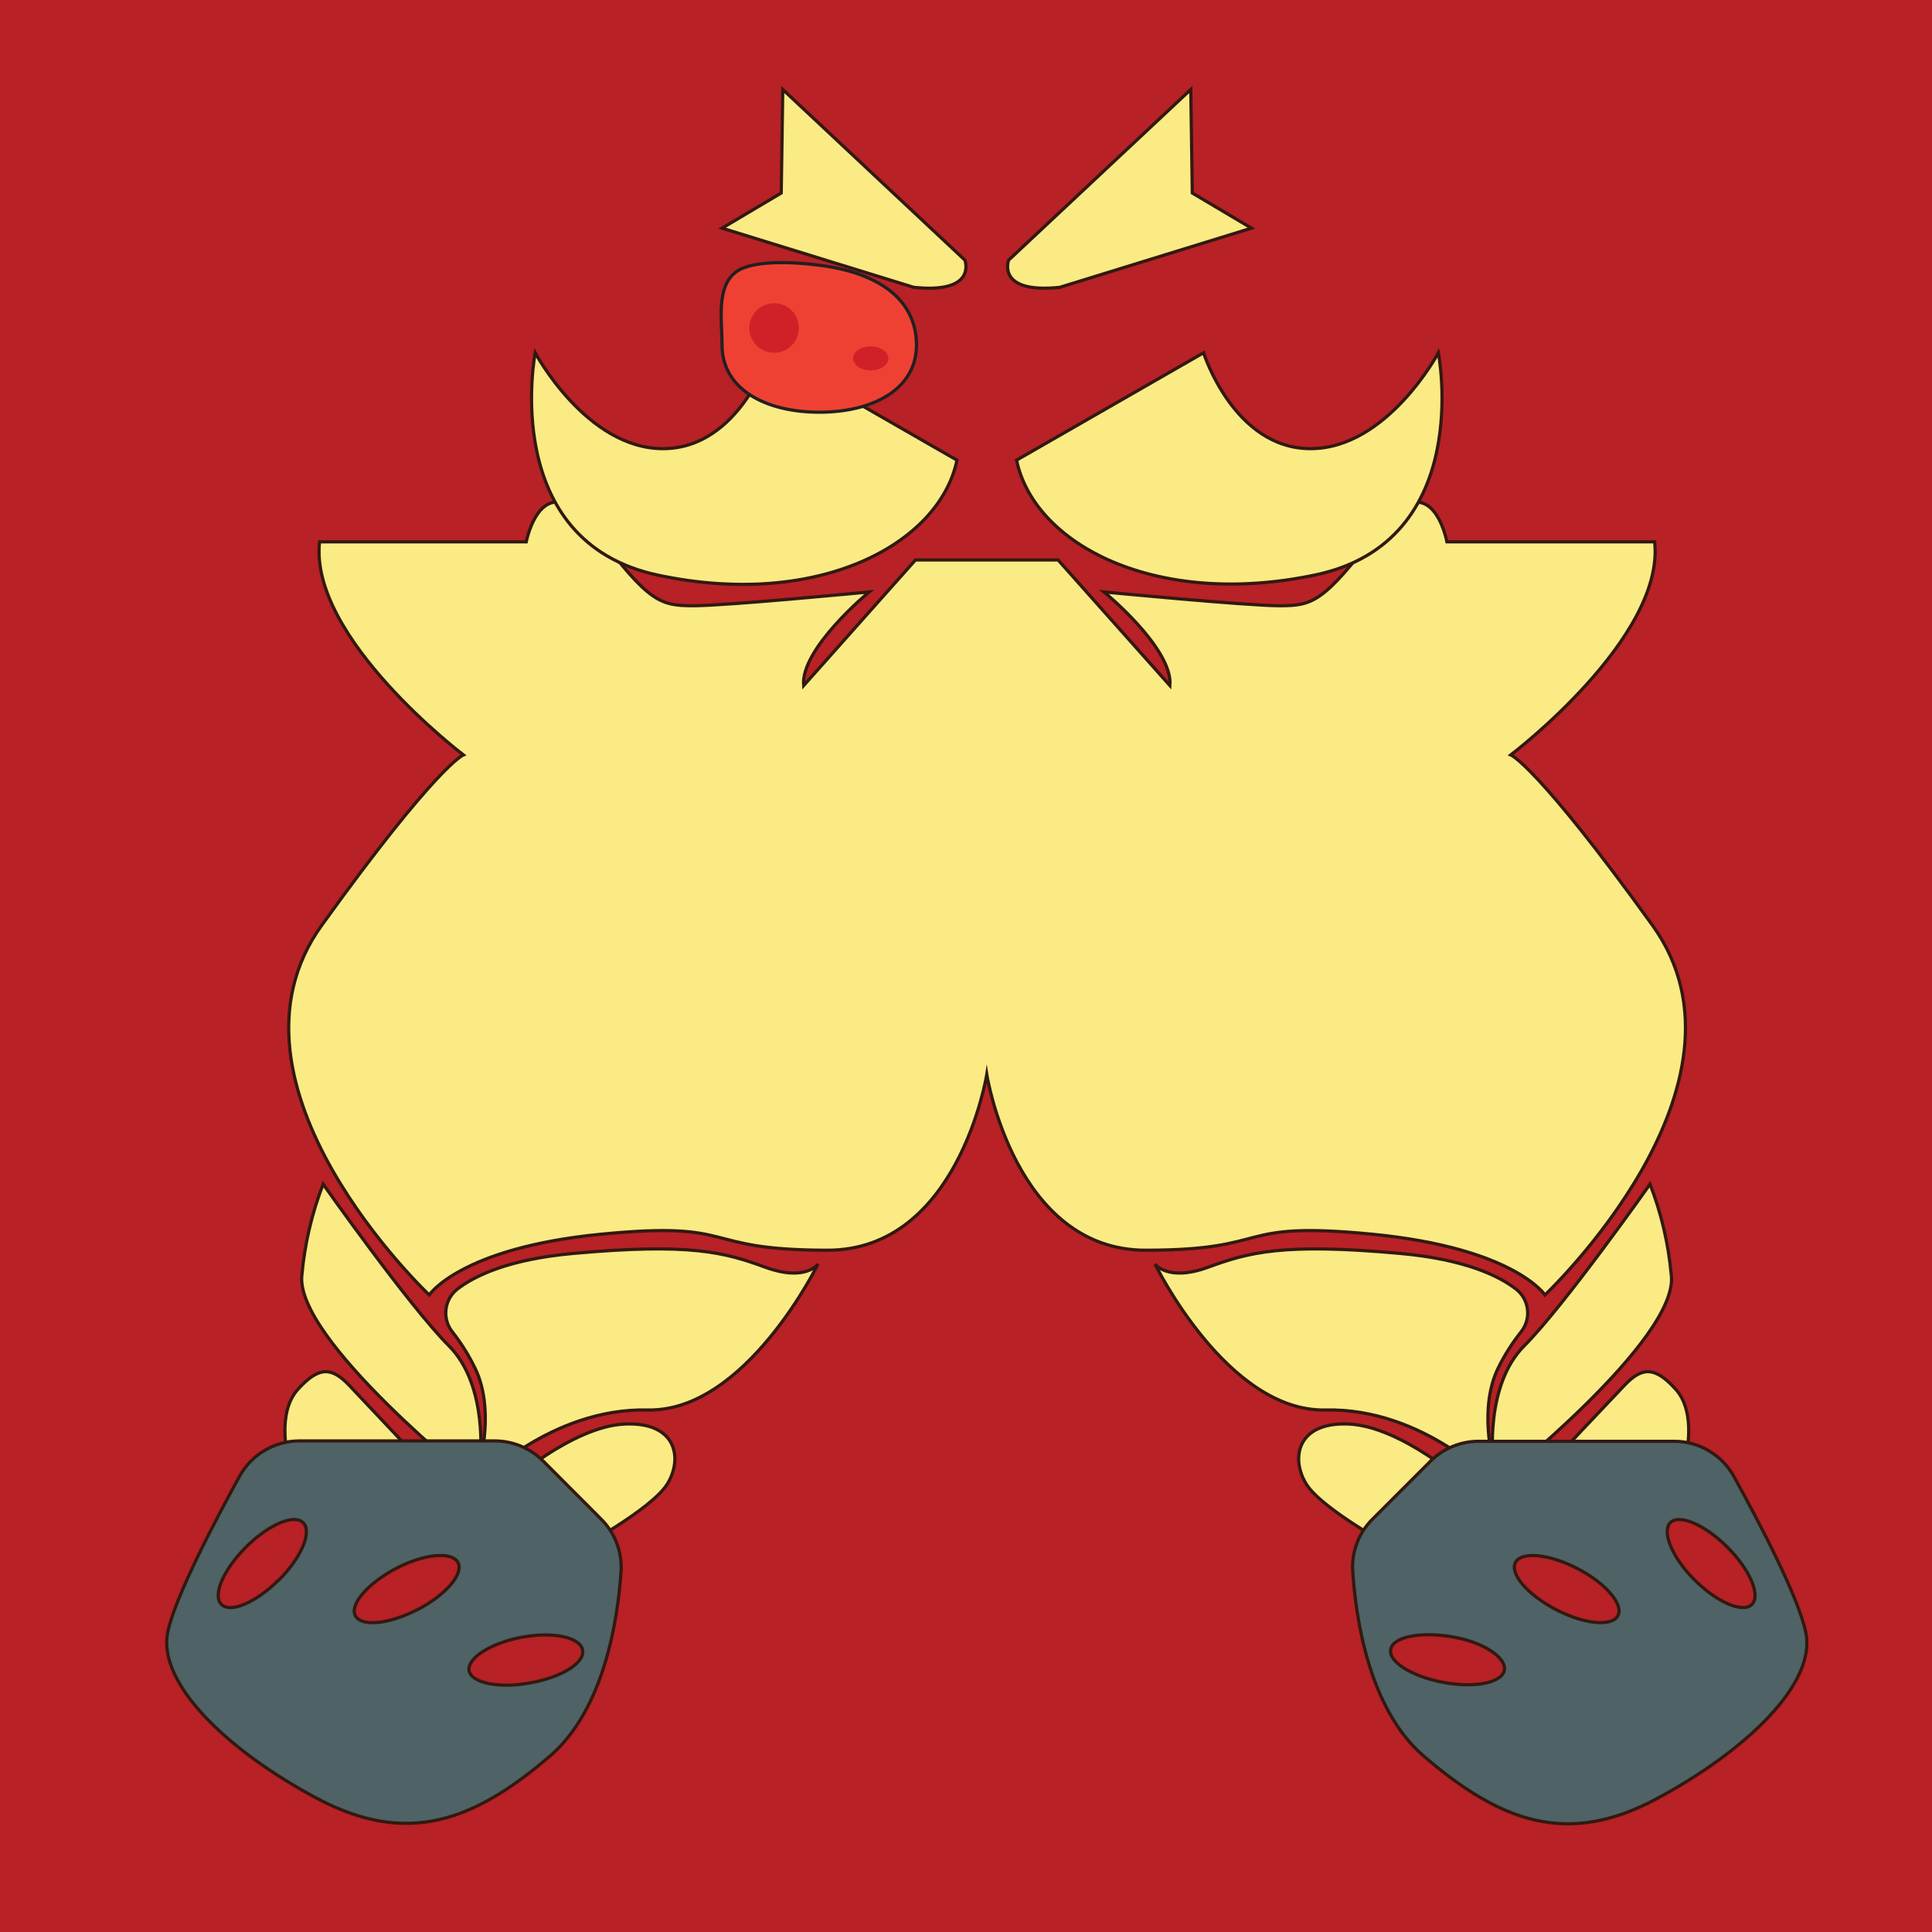
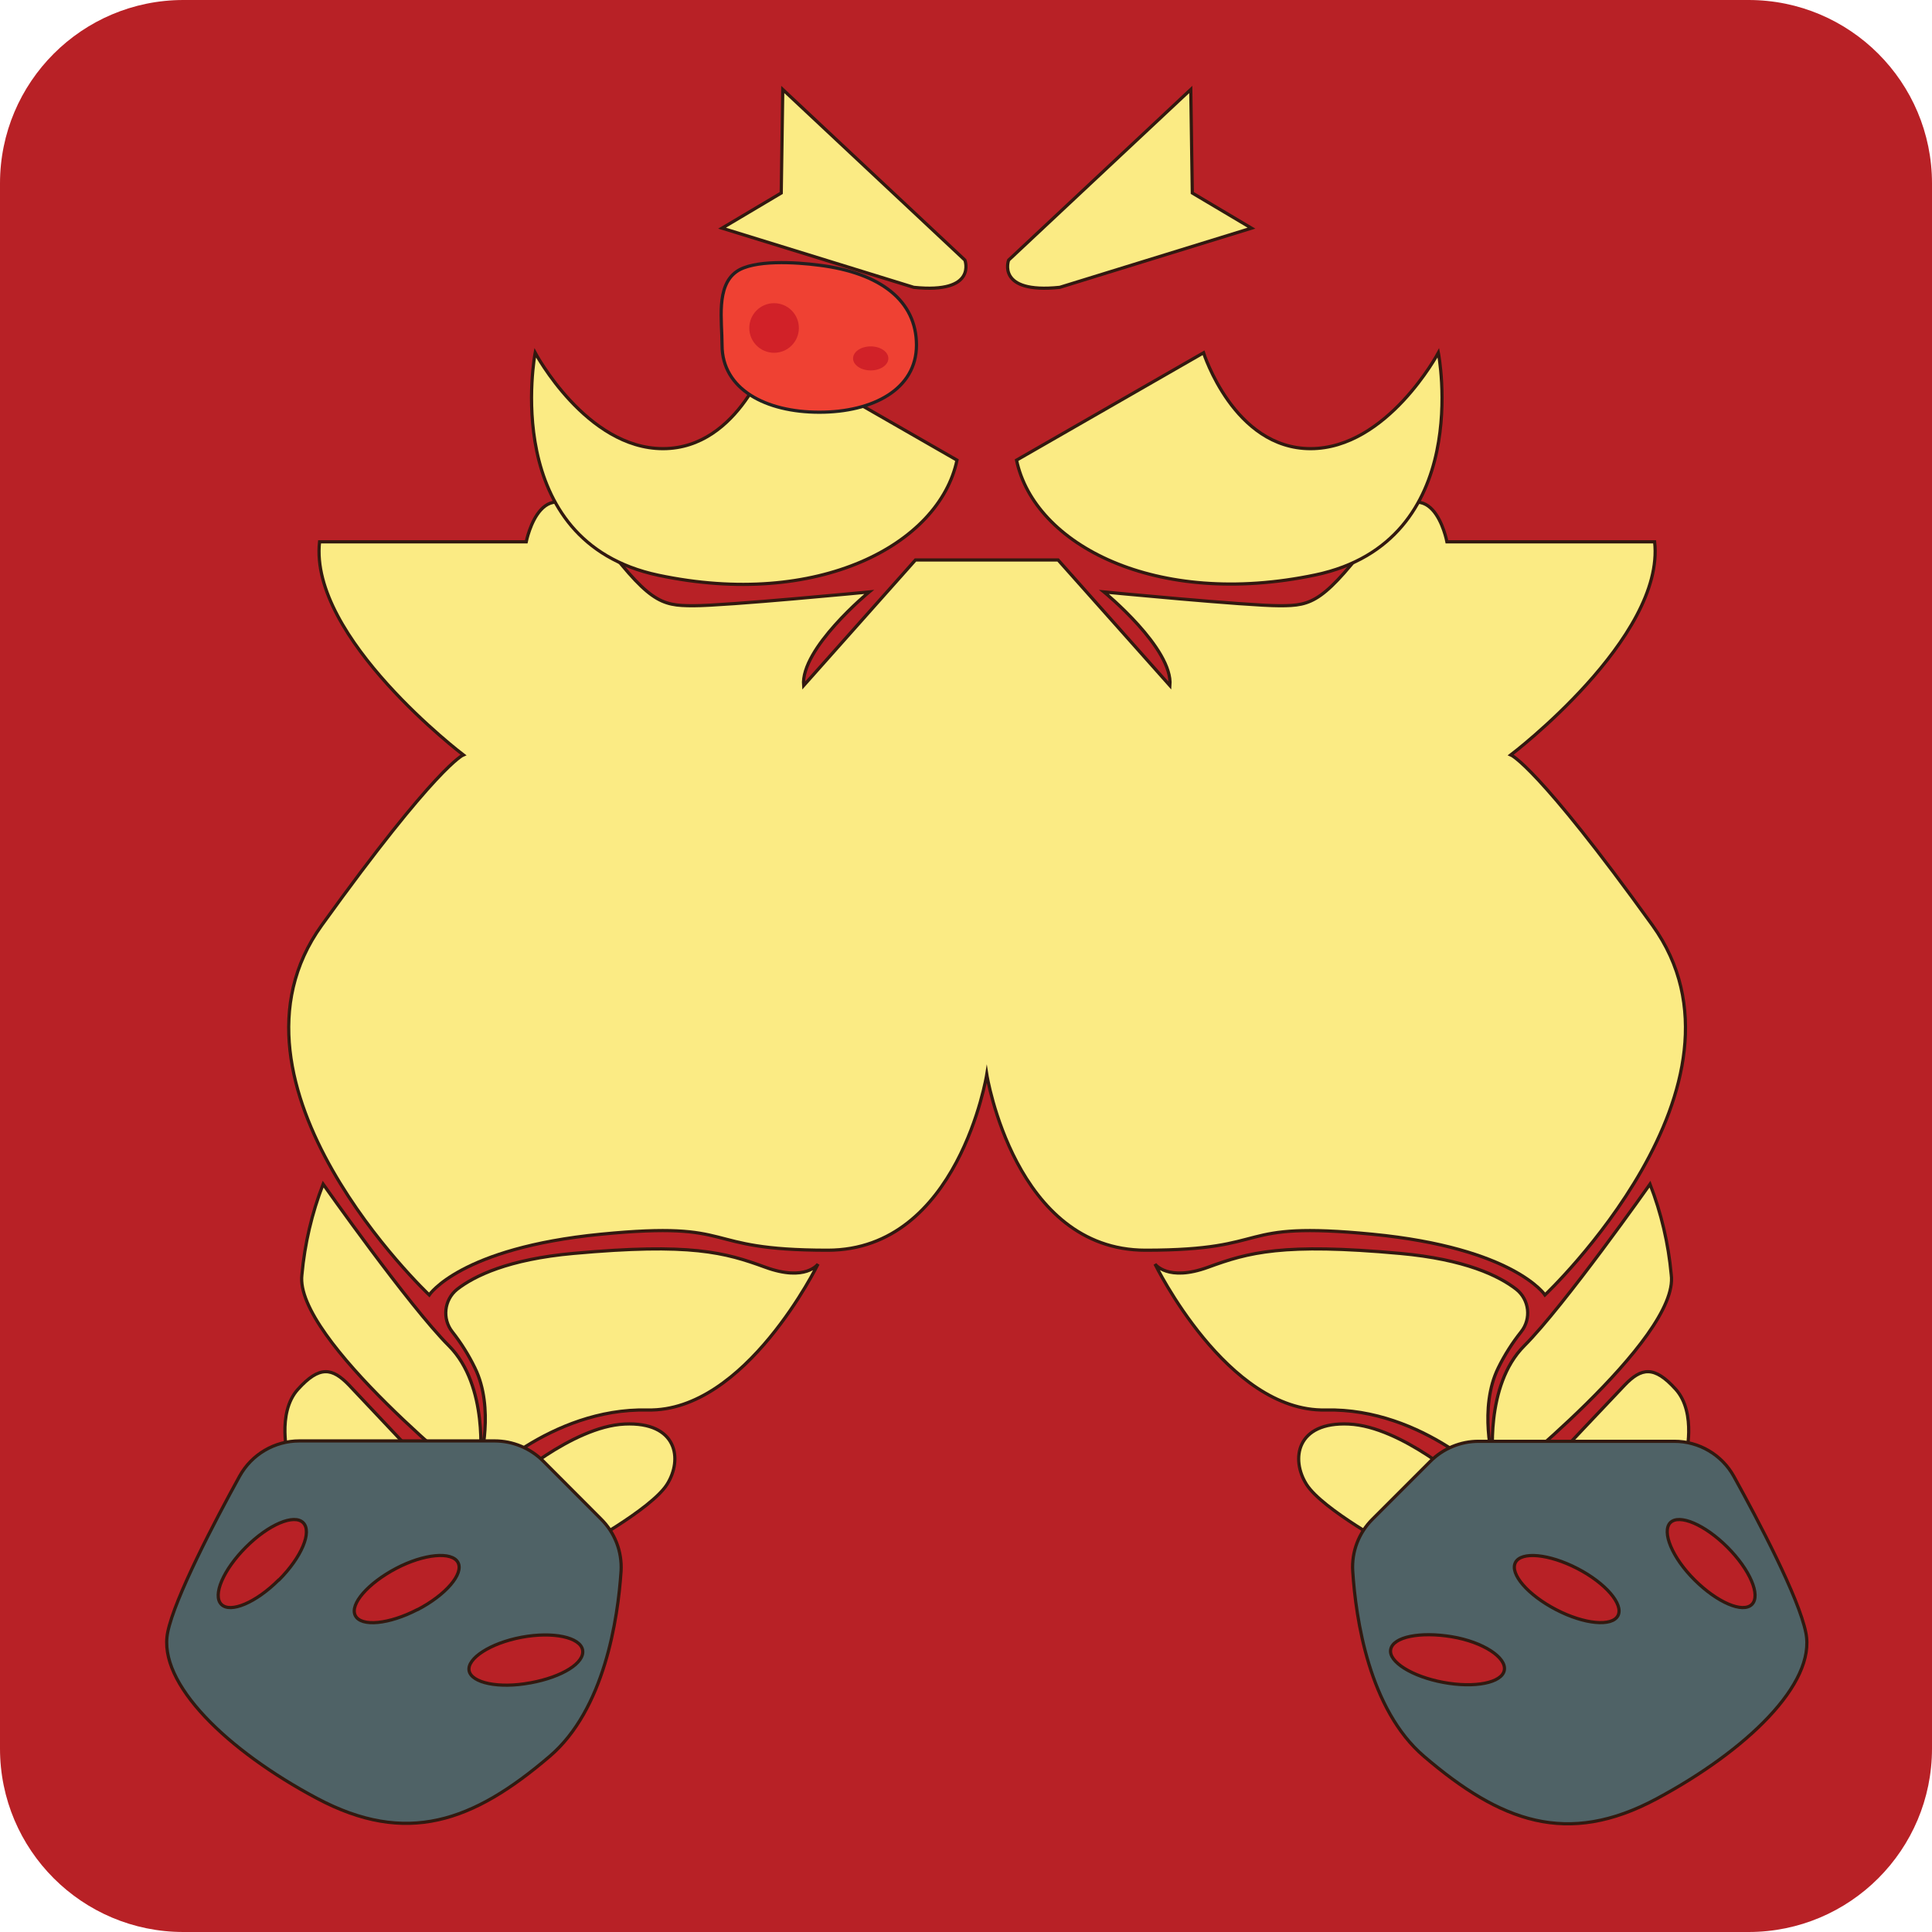
<svg xmlns="http://www.w3.org/2000/svg" viewBox="0 0 151.15 151.15">
  <defs>
    <style>.cls-1{fill:#b82126;}.cls-2{fill:#fbeb84;}.cls-2,.cls-3{stroke:#321910;}.cls-2,.cls-3,.cls-4{stroke-miterlimit:10;stroke-width:0.25px;}.cls-3{fill:#4f6266;}.cls-4{fill:#ef4133;stroke:#231f20;}.cls-5{fill:#d12128;}</style>
  </defs>
  <g id="Torbjorn">
-     <rect class="cls-1" width="151.15" height="151.15" />
+     <rect class="cls-1" width="151.15" height="151.15" rx="14.35" ry="14.35" />
    <path class="cls-2" d="M35.39,104.2a2.38,2.38,0,0,1,.37-3.33c1.35-1.05,4-2.35,9.11-2.81,9.16-.83,11.83-.08,15,1.08S64,98.89,64,98.89s-5.66,11.59-13.33,11.42-13.33,5.83-13.33,5.83S23,104.73,23.62,99.73a26.21,26.21,0,0,1,1.66-7.09s6.71,9.52,9.84,12.65,2.44,9.06,2.44,9.06,1.15-4.19-.41-7.34A15.45,15.45,0,0,0,35.39,104.2Z" />
    <path class="cls-2" d="M22.54,114s-.92-3.44.77-5.31,2.68-1.69,4-.32L32.62,114Z" />
    <path class="cls-2" d="M39.68,116.14s5.06-4.54,9.19-4.73,4.56,2.77,3.31,4.73-6.87,5-6.87,5Z" />
    <path class="cls-3" d="M47,118.82l-4.52-4.53a5.38,5.38,0,0,0-3.78-1.56H23.43a5.34,5.34,0,0,0-4.68,2.75C16.81,119,13.67,125,13.12,127.7c-.81,4,4.69,9.28,11.69,13S37,142.54,43,137.41c4.29-3.66,5.34-10.75,5.59-14.5A5.31,5.31,0,0,0,47,118.82Zm-25.2,4.79c-1.76,1.76-3.77,2.62-4.48,1.91s.15-2.71,1.92-4.48,3.77-2.62,4.48-1.91S23.59,121.84,21.82,123.61Zm10.85,2.32c-2.22,1.15-4.39,1.36-4.85.47s1-2.54,3.18-3.69,4.38-1.35,4.85-.47S34.88,124.78,32.67,125.93Zm8.82,5.73c-2.45.46-4.59,0-4.77-.95s1.65-2.16,4.11-2.62,4.59,0,4.77,1S44,131.2,41.49,131.66Z" />
    <path class="cls-2" d="M129.28,72.39c-9-12.5-11.08-13.33-11.08-13.33s12.08-9.17,11.25-16.67H113.2S112,36,107.78,41.56s-5.08,5.83-7.66,5.83-13.75-1.08-13.75-1.08,5.41,4.42,5.16,7.33l-8.75-9.83H71.62l-8.75,9.83C62.62,50.73,68,46.31,68,46.31s-11.16,1.08-13.75,1.08-3.5-.25-7.66-5.83-5.42.83-5.42.83H25c-.83,7.5,11.25,16.67,11.25,16.67s-2.08.83-11.08,13.33,8.41,28.92,8.41,28.92S36,97.64,47,96.56s7.5,1.25,17.75,1.25S77.2,84.06,77.2,84.06s2.17,13.75,12.42,13.75,6.66-2.33,17.75-1.25,13.5,4.75,13.5,4.75S138.28,84.89,129.28,72.39Z" />
    <path class="cls-2" d="M119,104.2a2.37,2.37,0,0,0-.37-3.33c-1.35-1.05-4-2.35-9.11-2.81-9.16-.83-11.83-.08-15,1.08s-4.16-.25-4.16-.25S96,110.48,103.7,110.31,117,116.14,117,116.14s14.42-11.41,13.75-16.41a26.21,26.21,0,0,0-1.66-7.09s-6.71,9.52-9.84,12.65-2.43,9.06-2.43,9.06-1.16-4.19.4-7.34A15.45,15.45,0,0,1,119,104.2Z" />
    <path class="cls-2" d="M131.87,114s.91-3.44-.77-5.31-2.69-1.69-4-.32-5.32,5.63-5.32,5.63Z" />
    <path class="cls-2" d="M114.72,116.14s-5.06-4.54-9.19-4.73-4.56,2.77-3.31,4.73,6.88,5,6.88,5Z" />
    <path class="cls-3" d="M105.83,122.91c.24,3.75,1.29,10.84,5.58,14.5,6,5.13,11.19,7.07,18.19,3.32s12.5-9,11.68-13c-.55-2.75-3.69-8.71-5.63-12.22a5.33,5.33,0,0,0-4.67-2.75H115.69a5.34,5.34,0,0,0-3.78,1.56l-4.53,4.53A5.26,5.26,0,0,0,105.83,122.91Zm24.84-3.78c.7-.71,2.71.15,4.47,1.91s2.63,3.77,1.92,4.48-2.71-.15-4.48-1.91S130,119.84,130.67,119.13Zm-12.11,3.11c.46-.88,2.63-.67,4.84.47s3.64,2.81,3.18,3.69-2.63.68-4.84-.47S118.1,123.13,118.56,122.24Zm-9.76,6.81c.18-1,2.32-1.41,4.78-1s4.29,1.63,4.11,2.62-2.32,1.41-4.78.95S108.62,130,108.8,129.05Z" />
    <path class="cls-2" d="M71.49,22.48l-15-4.63,4.63-2.75L61.24,7,75.49,20.35S76.49,23,71.49,22.48Z" />
    <path class="cls-2" d="M82.91,22.48l15-4.63L93.28,15.1,93.16,7,78.91,20.35S77.91,23,82.91,22.48Z" />
    <path class="cls-2" d="M79.53,36,94.16,27.6s2.37,7.5,8.37,7.5,10-7.5,10-7.5,2.88,14.75-9.62,17.38S80.91,42.6,79.53,36Z" />
    <path class="cls-2" d="M74.87,36,60.24,27.6s-2.37,7.5-8.37,7.5-10-7.5-10-7.5S39,42.35,51.49,45,73.49,42.6,74.87,36Z" />
    <path class="cls-4" d="M71.7,27c0,3.45-3.4,5.25-7.6,5.25s-7.61-1.8-7.61-5.25c0-1.9-.49-4.61,1.13-5.75,1.33-.94,4.6-.75,6.48-.5C68.87,21.35,71.7,23.52,71.7,27Z" />
    <circle class="cls-5" cx="60.56" cy="25.66" r="1.94" />
    <ellipse class="cls-5" cx="68.12" cy="28.04" rx="1.38" ry="0.94" />
  </g>
</svg>
